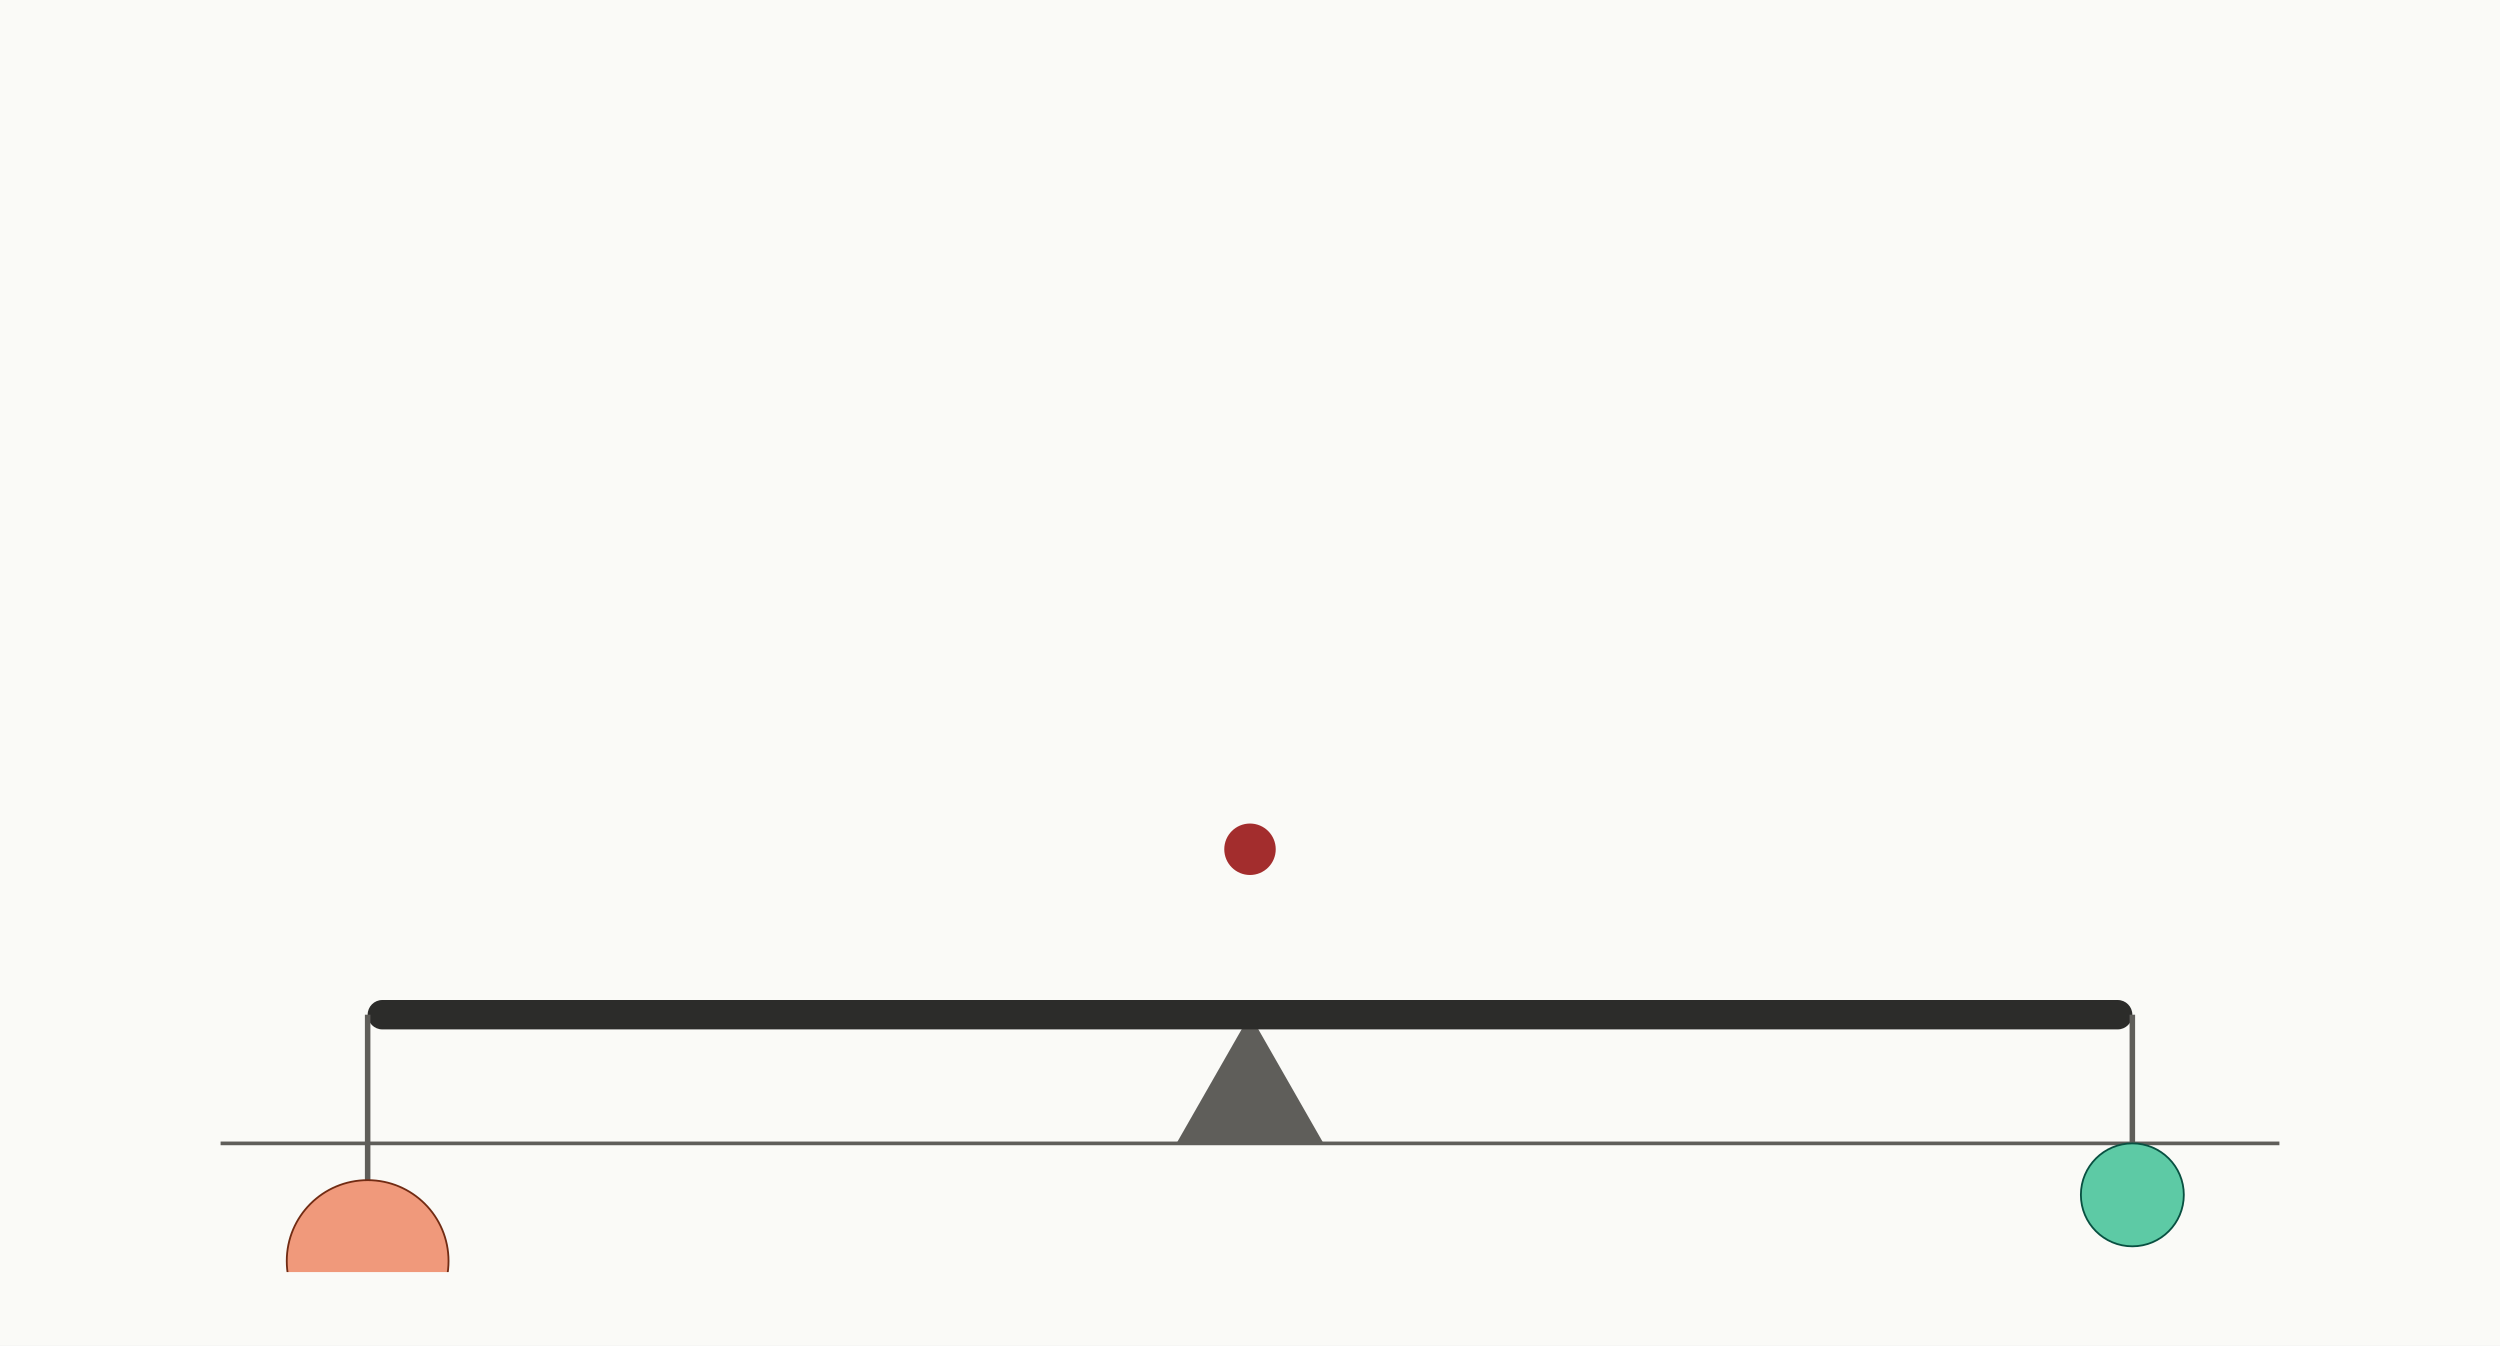
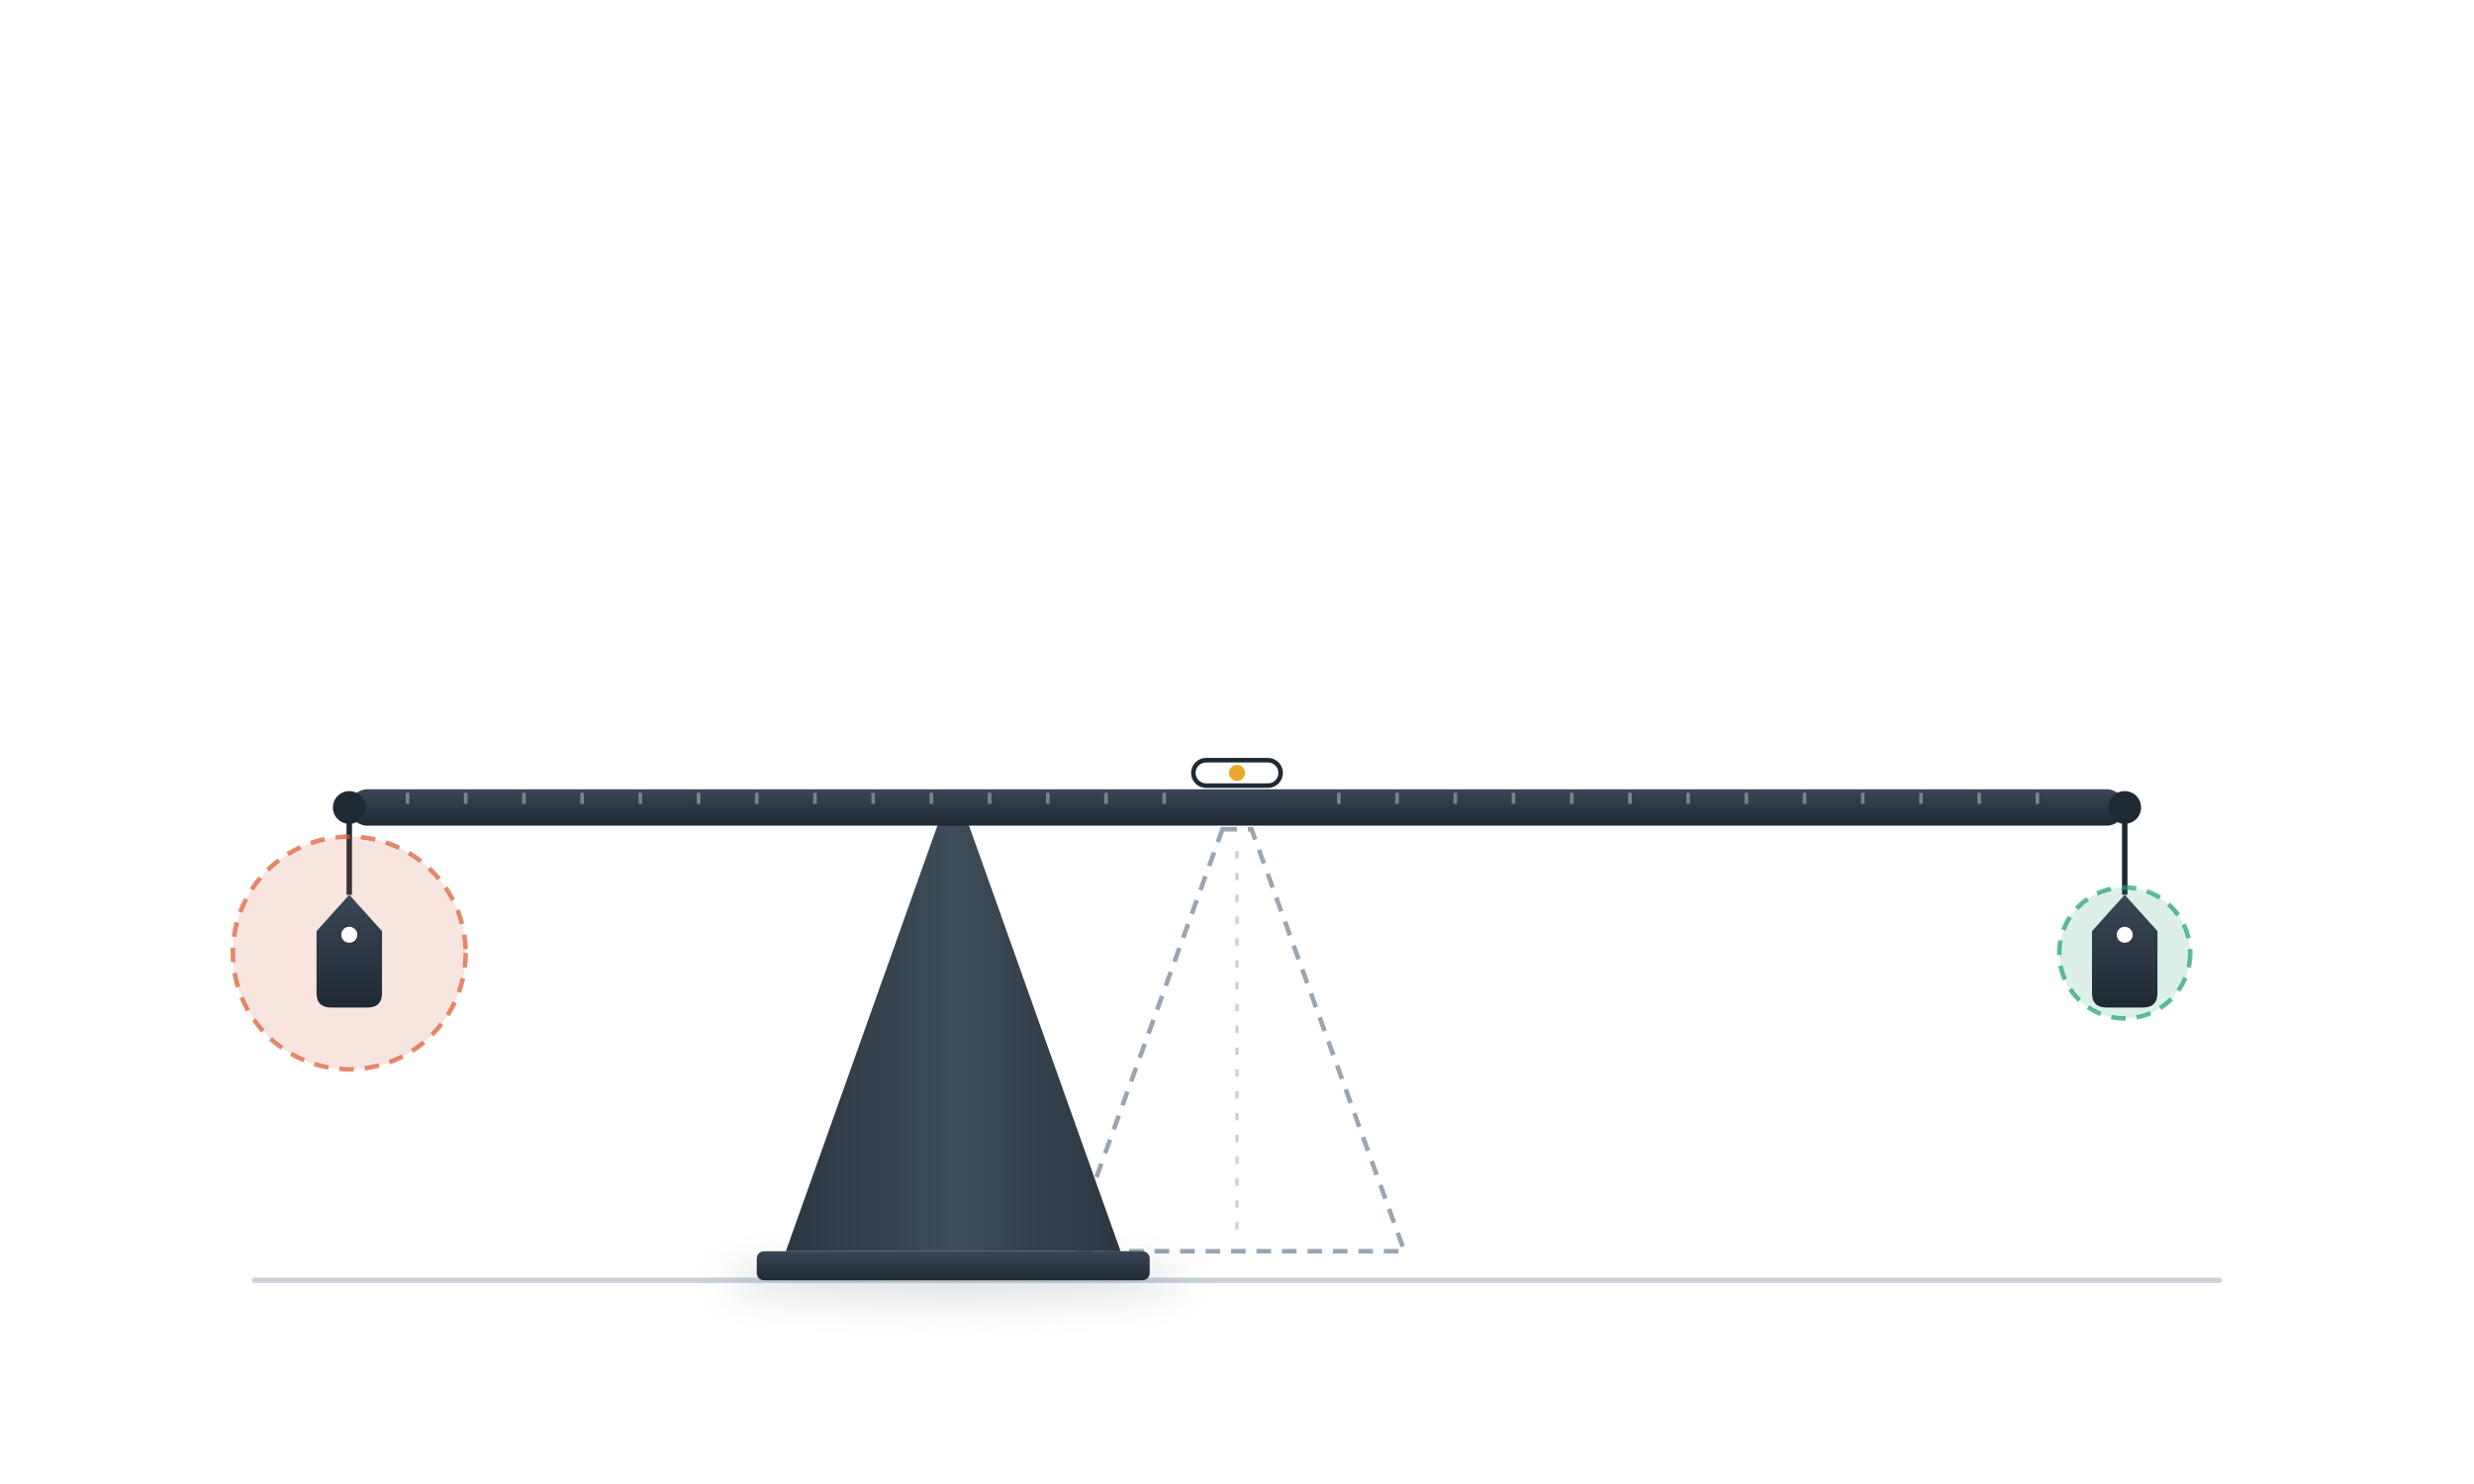
- <svg xmlns="http://www.w3.org/2000/svg" width="100%" viewBox="0 0 680 366" role="img">
-   <rect x="0" y="0" width="680" height="366" fill="#FAFAF7" />
-   <svg x="0" y="86" width="680" height="260" viewBox="0 0 680 260">
-     <style>
- .b02-beam{animation:b02-beamAnim 5s cubic-bezier(0.45,0,0.55,1) infinite}
- .b02-pivot{animation:b02-pivotAnim 5s cubic-bezier(0.45,0,0.55,1) infinite}
- .b02-ind{animation:b02-indAnim 5s steps(1,end) infinite}
- @keyframes b02-beamAnim{
- 0%,15%{transform-origin:340px 190px;transform:rotate(-11deg)}
- 50%,65%{transform-origin:260px 190px;transform:rotate(0deg)}
- 100%{transform-origin:340px 190px;transform:rotate(-11deg)}
- }
- @keyframes b02-pivotAnim{
- 0%,15%{transform:translateX(0px)}
- 50%,65%{transform:translateX(-80px)}
- 100%{transform:translateX(0px)}
- }
- @keyframes b02-indAnim{
- 0%,15%{fill:#A32D2D}
- 50%,65%{fill:#3B6D11}
- 100%{fill:#A32D2D}
- }
+ <svg xmlns="http://www.w3.org/2000/svg" viewBox="0 0 680 408" width="100%" role="img" aria-labelledby="b02-title b02-desc">
+   <defs>
+     <linearGradient id="b02-gInk" x1="0" y1="0" x2="0" y2="1">
+       <stop offset="0" stop-color="#3A4755" />
+       <stop offset="1" stop-color="#1F2933" />
+     </linearGradient>
+     <linearGradient id="b02-gInkH" x1="0" y1="0" x2="1" y2="0">
+       <stop offset="0" stop-color="#2B3641" />
+       <stop offset=".5" stop-color="#3E4C59" />
+       <stop offset="1" stop-color="#2B3641" />
+     </linearGradient>
+     <linearGradient id="b02-gGreen" x1="0" y1="0" x2="0" y2="1">
+       <stop offset="0" stop-color="#2DB58C" />
+       <stop offset="1" stop-color="#158A66" />
+     </linearGradient>
+     <linearGradient id="b02-gOrange" x1="0" y1="0" x2="0" y2="1">
+       <stop offset="0" stop-color="#E9744A" />
+       <stop offset="1" stop-color="#C64E27" />
+     </linearGradient>
+     <radialGradient id="b02-gGlow" cx="50%" cy="50%" r="50%">
+       <stop offset="0" stop-color="#F6D387" stop-opacity=".95" />
+       <stop offset=".45" stop-color="#F6D387" stop-opacity=".45" />
+       <stop offset="1" stop-color="#F6D387" stop-opacity="0" />
+     </radialGradient>
+     <filter id="b02-sh" x="-20%" y="-20%" width="140%" height="160%">
+       <feDropShadow dx="0" dy="5" stdDeviation="5" flood-color="#1F2933" flood-opacity=".16" />
+     </filter>
+     <filter id="b02-blur" x="-50%" y="-200%" width="200%" height="500%">
+       <feGaussianBlur stdDeviation="5" />
+     </filter>
+   </defs>
+   <style>
+ .b02-beam{transform-box:view-box;transform-origin:340px 222px;animation:b02-beam 7s cubic-bezier(0.65,0,0.35,1) infinite}
+ .b02-fulcrum{animation:b02-fulcrum 7s cubic-bezier(0.65,0,0.35,1) infinite}
+ .b02-bubble{animation:b02-bubble 7s cubic-bezier(0.65,0,0.35,1) infinite}
+ .b02-ghost{animation:b02-ghost 7s cubic-bezier(0.65,0,0.35,1) infinite}
+ .b02-ring{transform-box:view-box;transform-origin:340px 212px;animation:b02-ring 7s ease-out infinite}
+ .b02-wL{animation:b02-wL 7s cubic-bezier(0.65,0,0.35,1) infinite}
+ .b02-wR{animation:b02-wR 7s cubic-bezier(0.65,0,0.35,1) infinite}
+ @keyframes b02-wL{0%,10%{transform:translate(2.4px,34px)}45%,86%{transform:translate(0,0)}100%{transform:translate(2.4px,34px)}}
+ @keyframes b02-wR{0%,10%{transform:translate(-2.4px,-34px)}45%,86%{transform:translate(0,0)}100%{transform:translate(-2.4px,-34px)}}
+ @keyframes b02-beam{0%,10%{transform:rotate(-8deg)}45%,86%{transform:rotate(0deg)}100%{transform:rotate(-8deg)}}
+ @keyframes b02-fulcrum{0%,10%{transform:translateX(78px)}45%,86%{transform:translateX(0)}100%{transform:translateX(78px)}}
+ @keyframes b02-bubble{0%,10%{transform:translateX(7px);fill:#9AA5B1}45%,86%{transform:translateX(0);fill:#E9A825}100%{transform:translateX(7px);fill:#9AA5B1}}
+ @keyframes b02-ghost{0%,10%{opacity:0}45%,86%{opacity:1}100%{opacity:0}}
+ @keyframes b02-ring{0%,44%{opacity:0;transform:scale(1)}48%{opacity:.9;transform:scale(1.05)}64%,100%{opacity:0;transform:scale(3.2)}}
+ @media (prefers-reduced-motion:reduce){*{animation:none!important}}
</style>
-     <line x1="60" y1="225" x2="620" y2="225" stroke="#5F5E5A" stroke-width="1" />
-     <polygon class="b02-pivot" points="320,225 360,225 340,190" fill="#5F5E5A" />
-     <g class="b02-beam">
-       <rect x="100" y="186" width="480" height="8" rx="4" fill="#2C2C2A" />
-       <line x1="100" y1="190" x2="100" y2="235" stroke="#5F5E5A" stroke-width="1.5" />
-       <line x1="580" y1="190" x2="580" y2="225" stroke="#5F5E5A" stroke-width="1.5" />
-       <circle cx="100" cy="257" r="22" fill="#F0997B" stroke="#712B13" stroke-width="0.5" />
-       <circle cx="580" cy="239" r="14" fill="#5DCAA5" stroke="#085041" stroke-width="0.5" />
-     </g>
-     <circle class="b02-ind" cx="340" cy="145" r="7" fill="#A32D2D" />
-   </svg>
+   <rect width="680" height="408" fill="#FFFFFF" />
+   <line x1="70" y1="352" x2="610" y2="352" stroke="#CBD2D9" stroke-width="1.5" stroke-linecap="round" />
+   <g class="b02-ghost" opacity="1">
+     <polygon points="336,228 344,228 386,344 294,344" fill="none" stroke="#9AA5B1" stroke-width="1.25" stroke-dasharray="4 3" />
+     <line x1="340" y1="234" x2="340" y2="340" stroke="#CBD2D9" stroke-width="1" stroke-dasharray="2 4" />
+   </g>
+   <g class="b02-fulcrum">
+     <ellipse cx="262" cy="352" rx="64" ry="5" fill="#1F2933" opacity="0.16" filter="url(#b02-blur)" />
+     <polygon points="258,226 266,226 308,344 216,344" fill="url(#b02-gInkH)" />
+     <rect x="208" y="344" width="108" height="8" rx="2" fill="url(#b02-gInk)" />
+   </g>
+   <g class="b02-beam">
+     <rect x="96" y="217" width="488" height="10" rx="5" fill="url(#b02-gInk)" />
+     <path d="M112,218 V221 M128,218 V221 M144,218 V221 M160,218 V221 M176,218 V221 M192,218 V221 M208,218 V221 M224,218 V221 M240,218 V221 M256,218 V221 M272,218 V221 M288,218 V221 M304,218 V221 M320,218 V221 M368,218 V221 M384,218 V221 M400,218 V221 M416,218 V221 M432,218 V221 M448,218 V221 M464,218 V221 M480,218 V221 M496,218 V221 M512,218 V221 M528,218 V221 M544,218 V221 M560,218 V221" stroke="#FFFFFF" stroke-width="1" opacity=".35" />
+     <circle cx="96" cy="222" r="4.5" fill="#1F2933" />
+     <circle cx="584" cy="222" r="4.5" fill="#1F2933" />
+     <rect x="328" y="209" width="24" height="7" rx="3.5" fill="#FFFFFF" stroke="#1F2933" stroke-width="1.25" />
+     <circle class="b02-bubble" cx="340" cy="212.5" r="2.2" fill="#E9A825" />
+   </g>
+   <g class="b02-wL">
+     <line x1="96" y1="226" x2="96" y2="246" stroke="#1F2933" stroke-width="1.5" />
+     <circle cx="96" cy="262" r="32" fill="#D85A30" opacity=".16" />
+     <circle cx="96" cy="262" r="32" fill="none" stroke="#D85A30" stroke-width="1.25" stroke-dasharray="4 3" opacity=".7" />
+     <path d="M87,256 L96,246 L105,256 V273 Q105,277 101,277 H91 Q87,277 87,273 Z" fill="url(#b02-gInk)" />
+     <circle cx="96" cy="257" r="2.2" fill="#FFFFFF" />
+   </g>
+   <g class="b02-wR">
+     <line x1="584" y1="226" x2="584" y2="246" stroke="#1F2933" stroke-width="1.5" />
+     <circle cx="584" cy="262" r="18" fill="#1D9E75" opacity=".16" />
+     <circle cx="584" cy="262" r="18" fill="none" stroke="#1D9E75" stroke-width="1.25" stroke-dasharray="4 3" opacity=".7" />
+     <path d="M575,256 L584,246 L593,256 V273 Q593,277 589,277 H579 Q575,277 575,273 Z" fill="url(#b02-gInk)" />
+     <circle cx="584" cy="257" r="2.2" fill="#FFFFFF" />
+   </g>
+   <circle class="b02-ring" cx="340" cy="212" r="9" fill="none" stroke="#E9A825" stroke-width="2" opacity="0" />
</svg>
